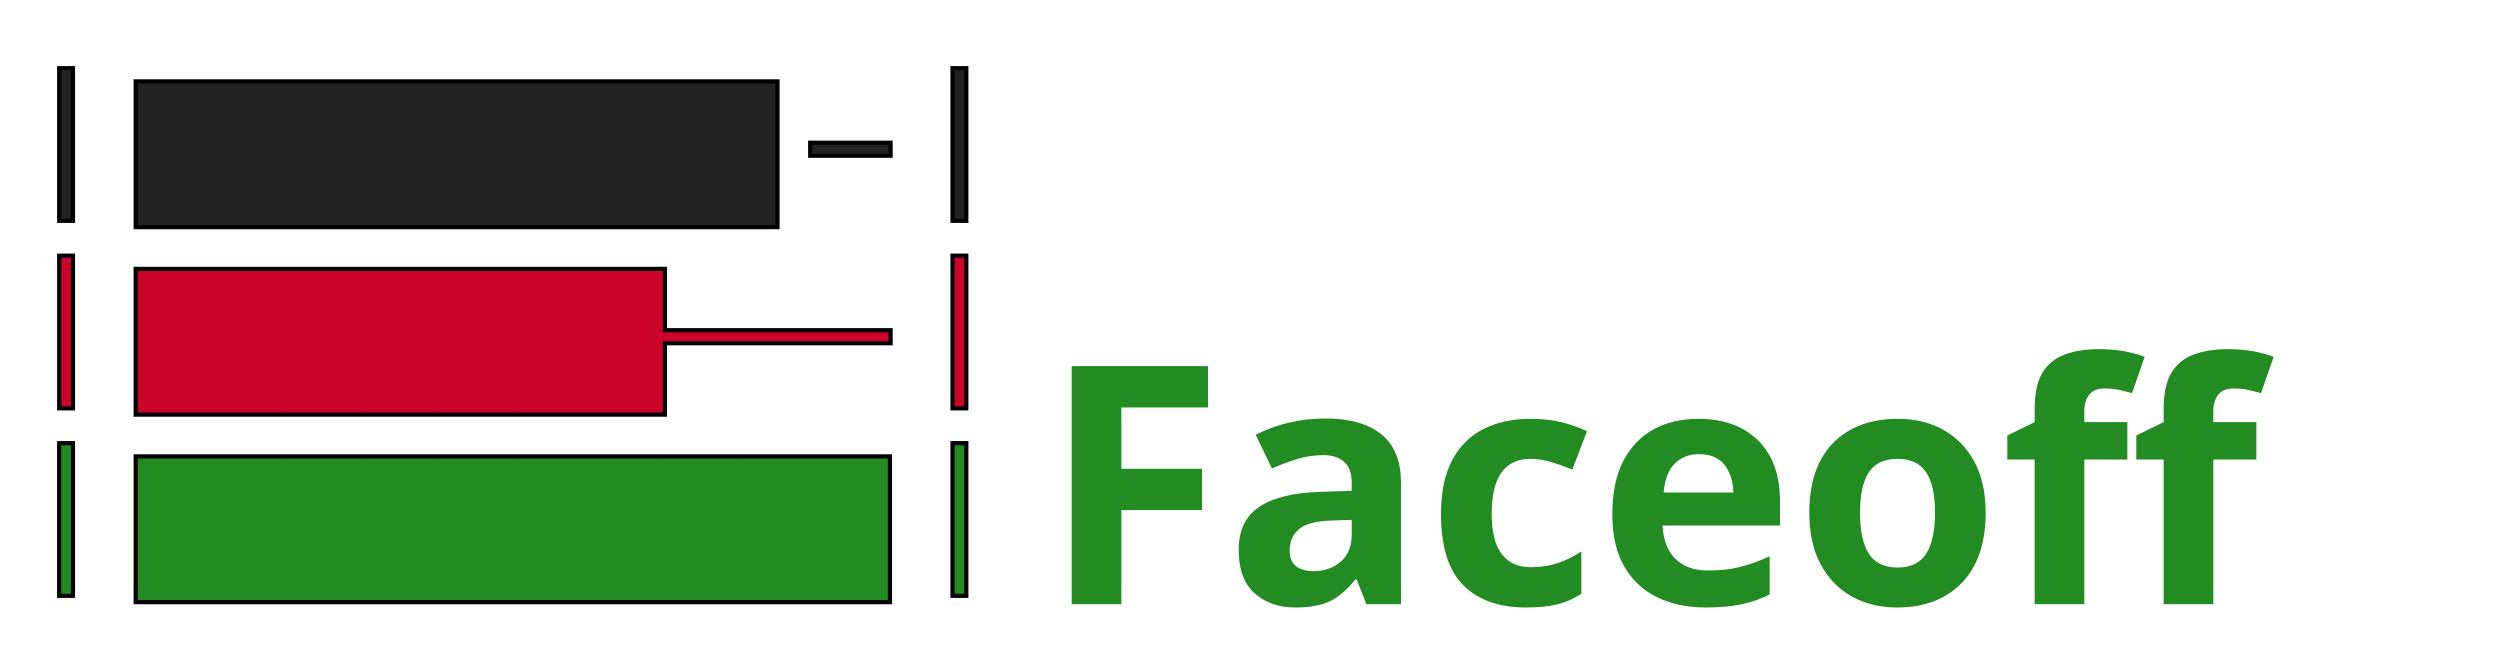
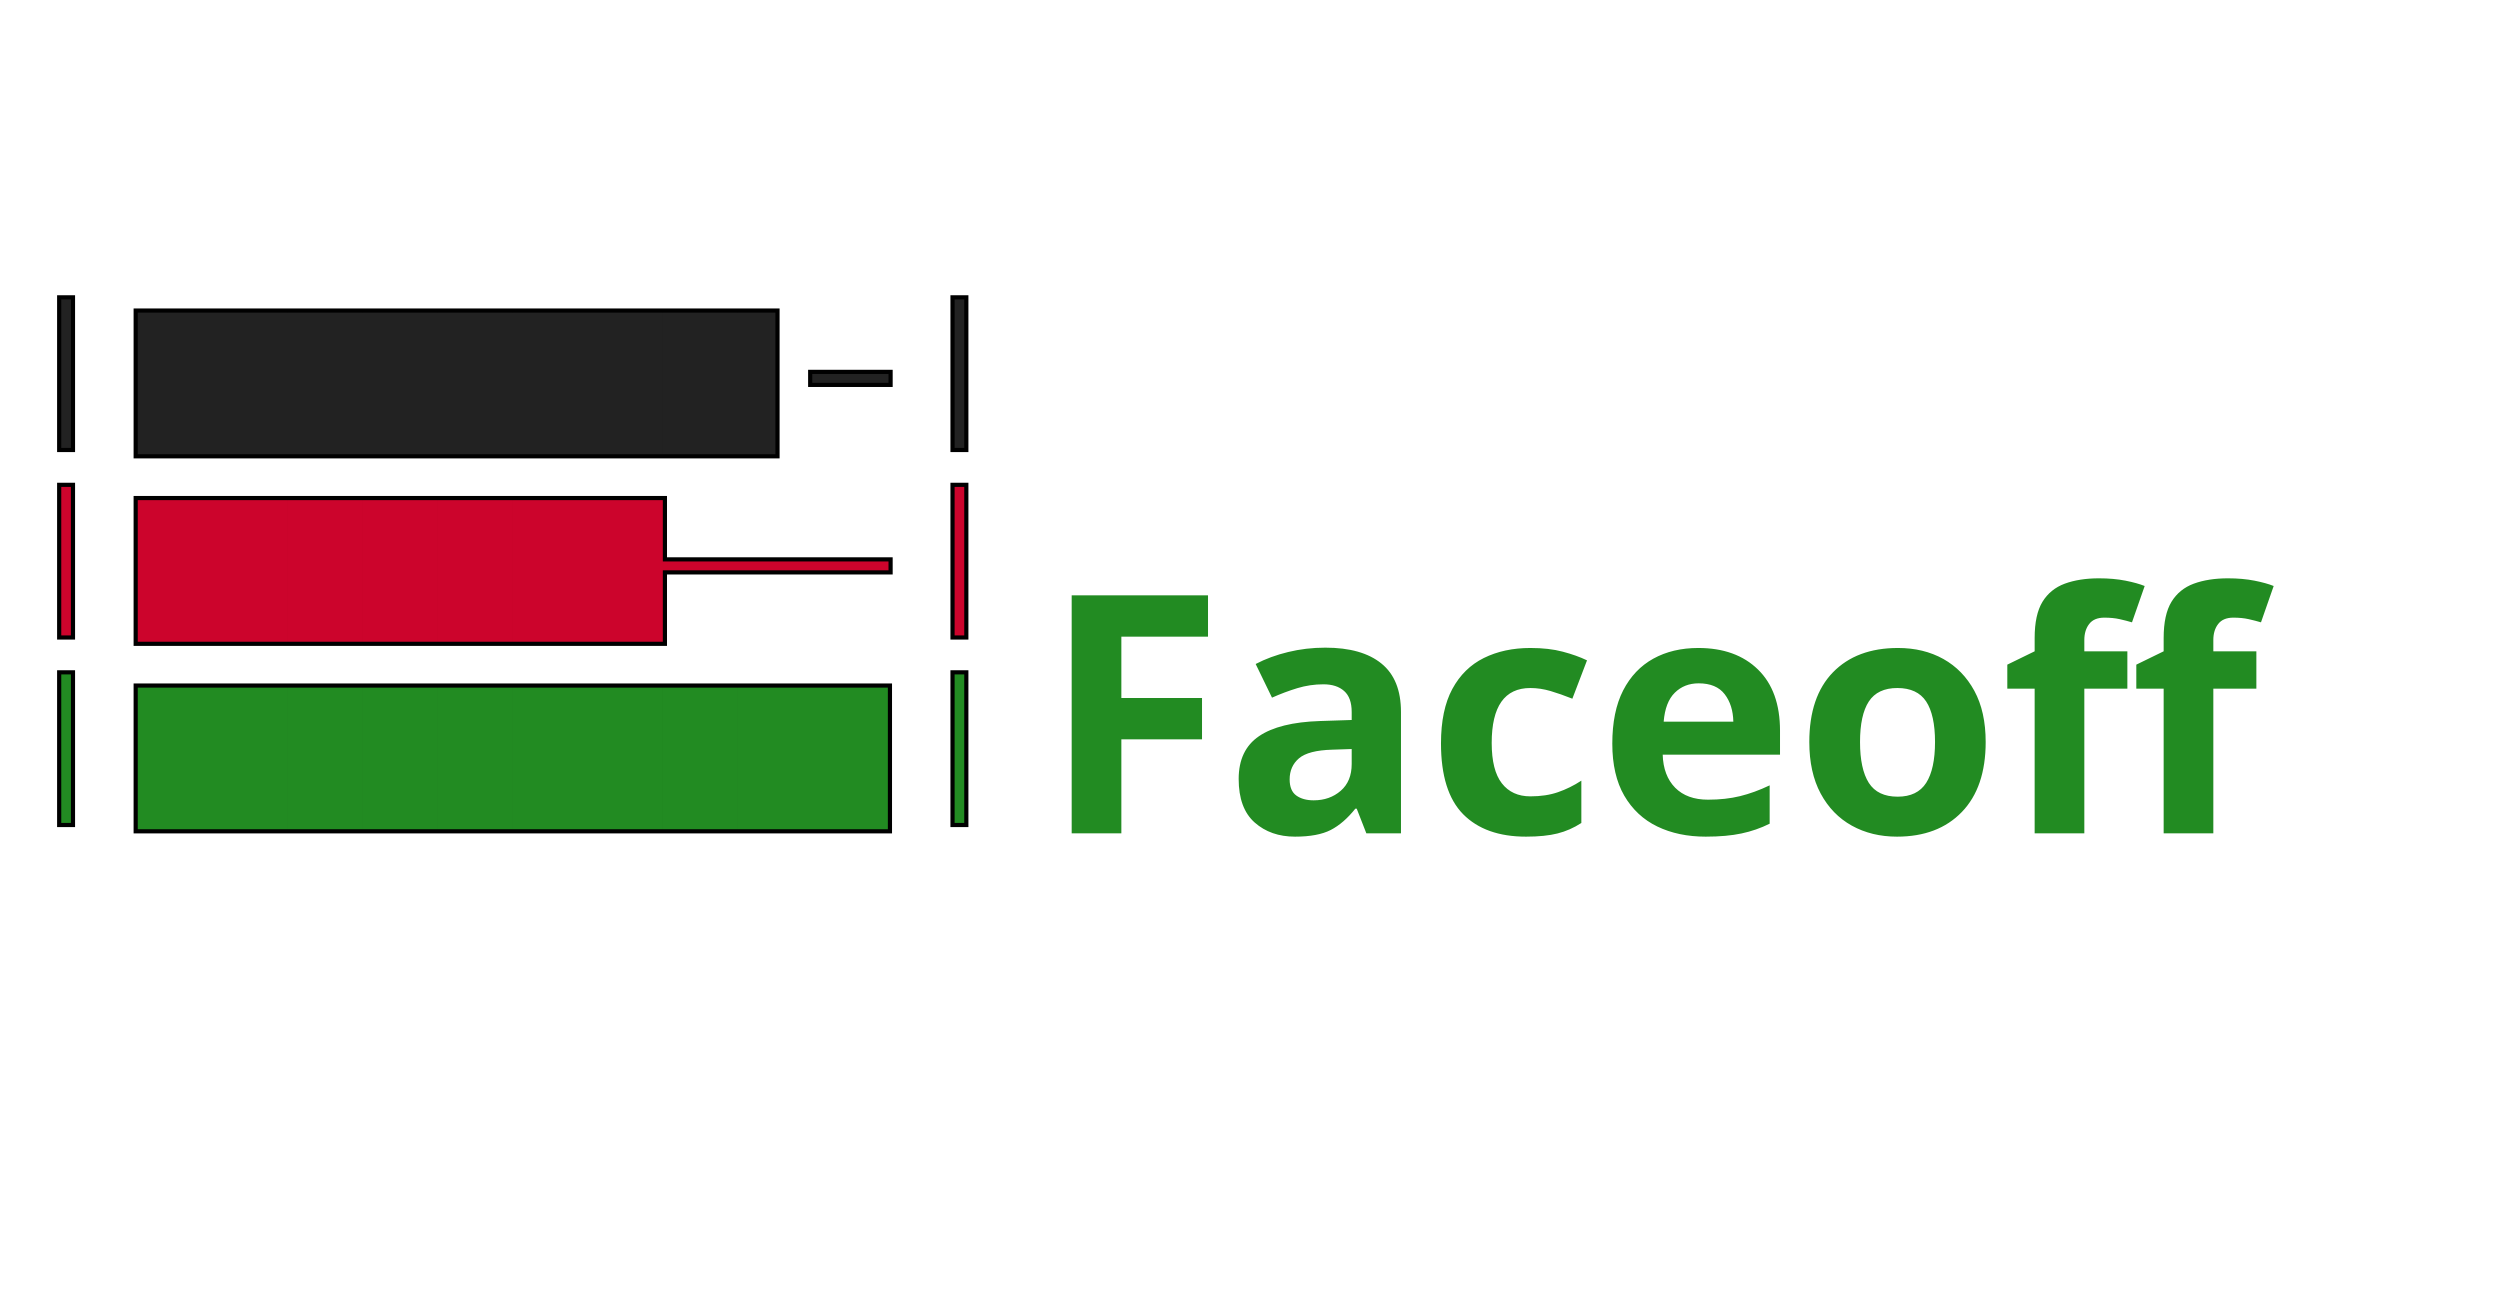
- <svg xmlns="http://www.w3.org/2000/svg" width="600" height="160">
+ <svg xmlns="http://www.w3.org/2000/svg" width="600" height="315">
  <style>
    text {
      font-family: "Courier New", monospace;
      font-size: 30px;

      stroke: black;
      stroke-width: 2;
      paint-order: stroke fill markers;
    }

    text.title {
      font-family: "Verdana", sans-serif;
      font-size: 80px;
      font-weight: 700;

      stroke-width: 0;
    }
  </style>
-   <text x="15" y="45" fill="#222">▏████████▌─▕</text>
-   <text x="15" y="90" fill="#cc042C">▏███████───▕</text>
-   <text x="15" y="135" fill="forestgreen">▏██████████▕</text>
-   <text x="250" y="145" class="title" fill="forestgreen">Faceoff</text>
+   <text x="15" y="100" fill="#222">▏████████▌─▕</text>
+   <text x="15" y="145" fill="#cc042C">▏███████───▕</text>
+   <text x="15" y="190" fill="forestgreen">▏██████████▕</text>
+   <text x="250" y="200" class="title" fill="forestgreen">Faceoff</text>
</svg>
